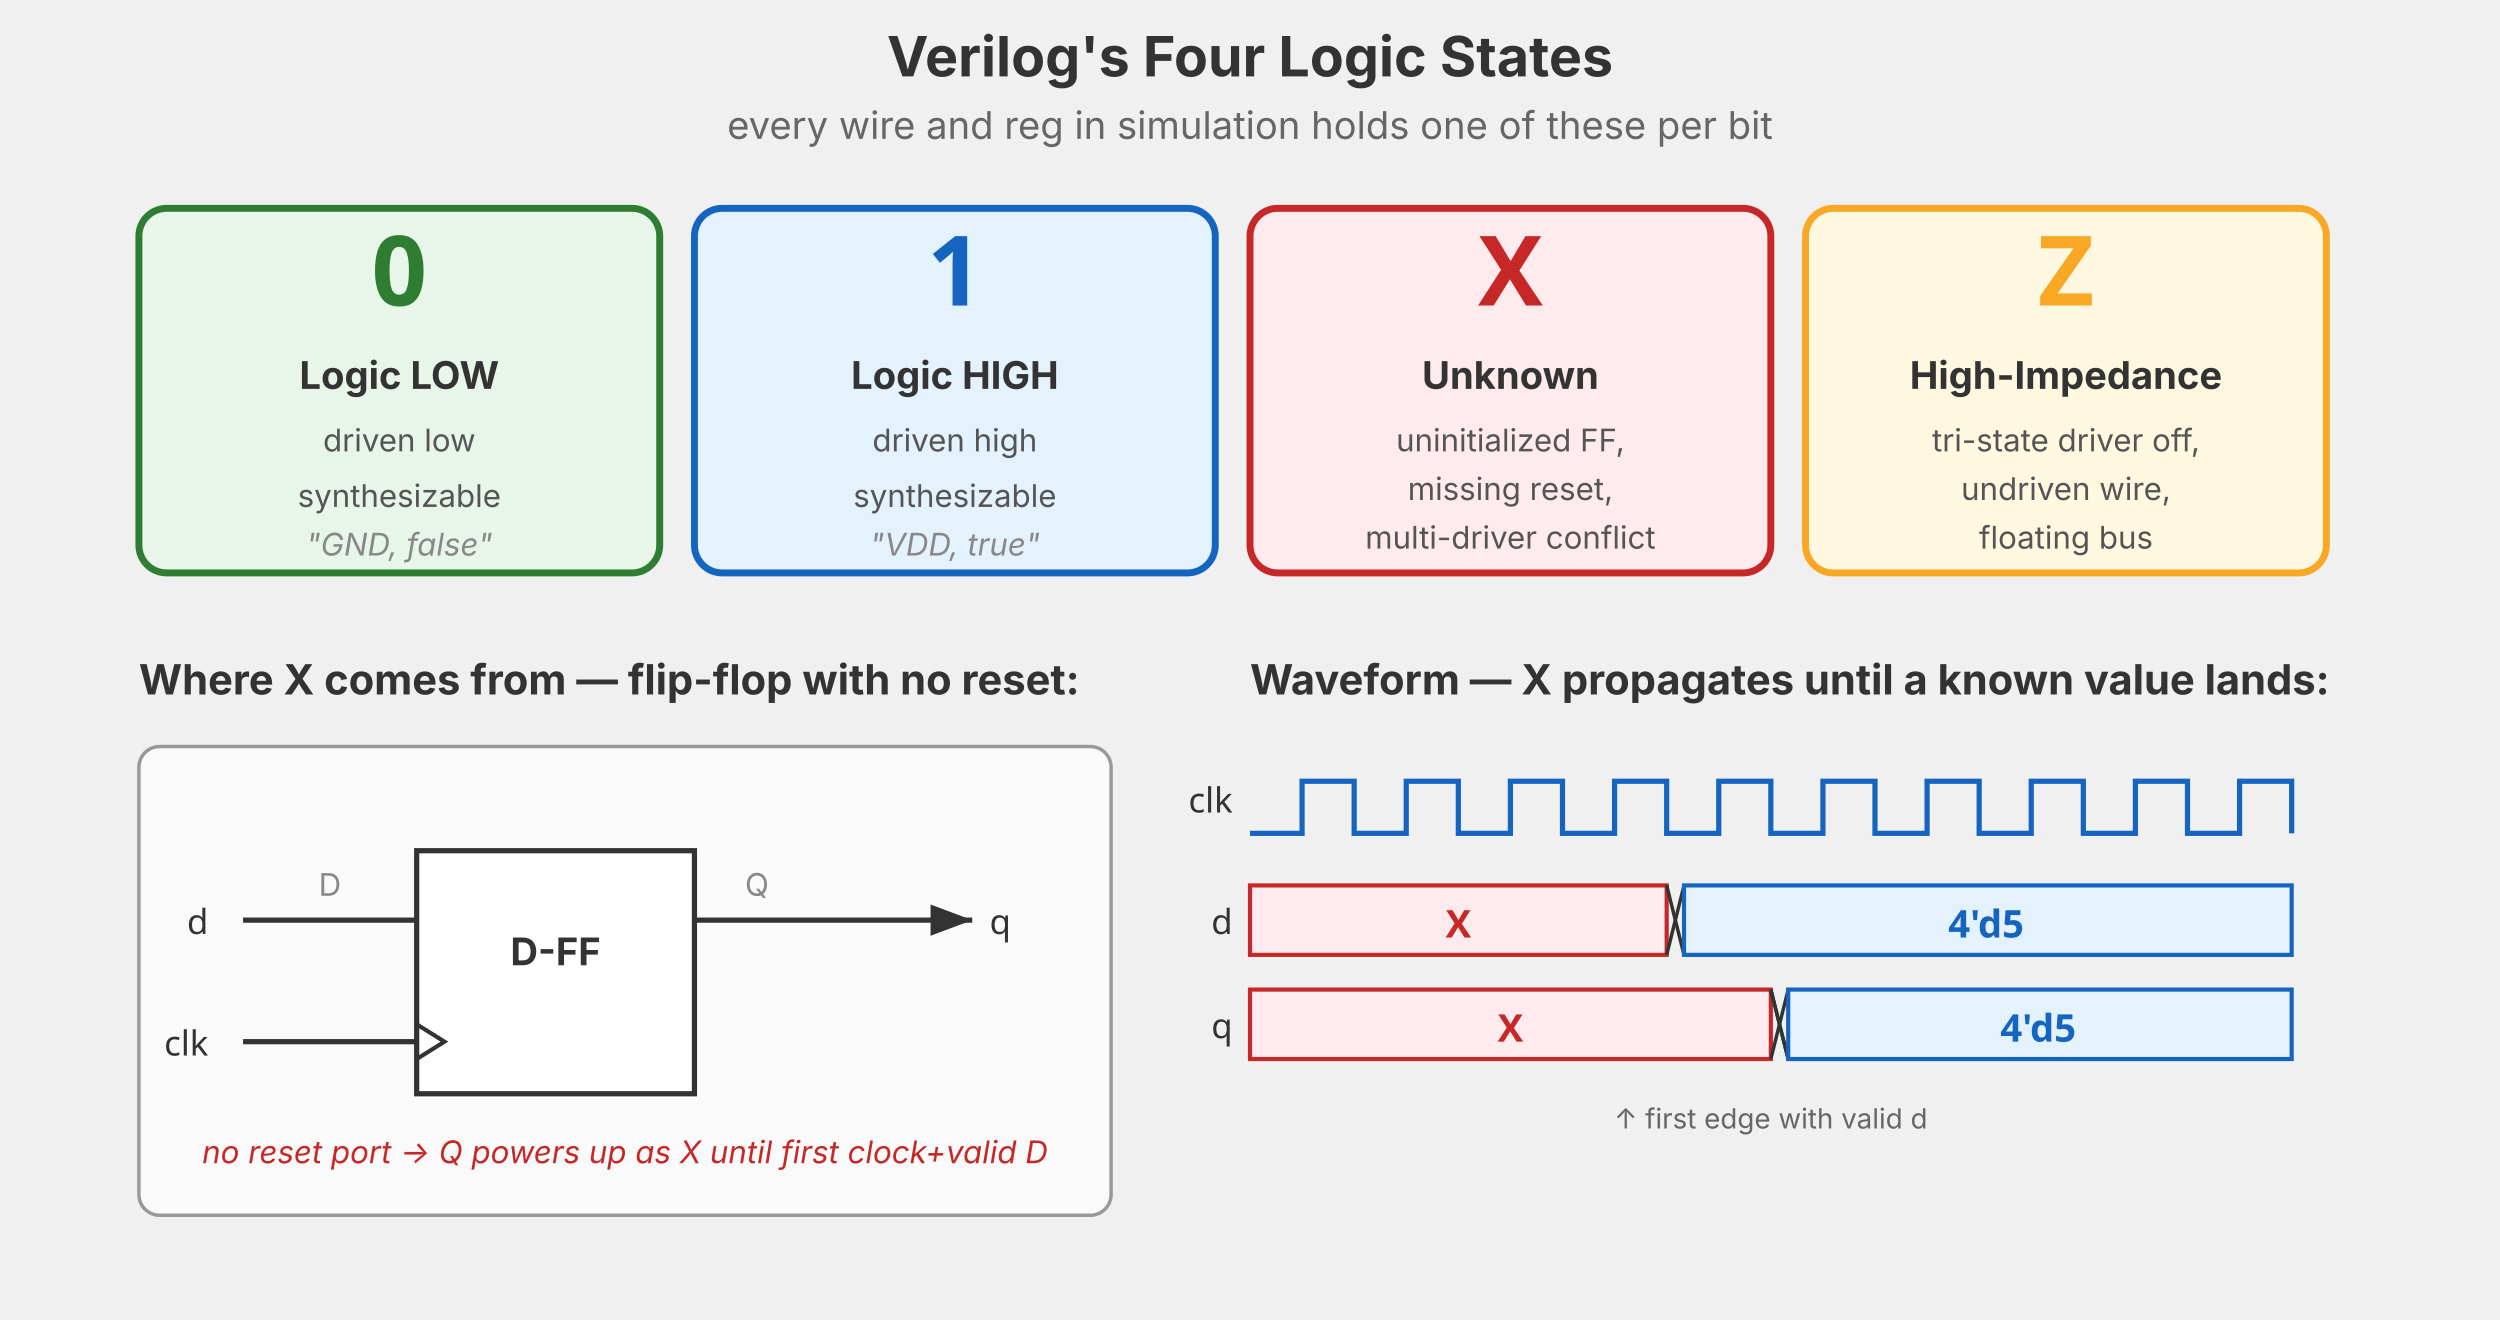
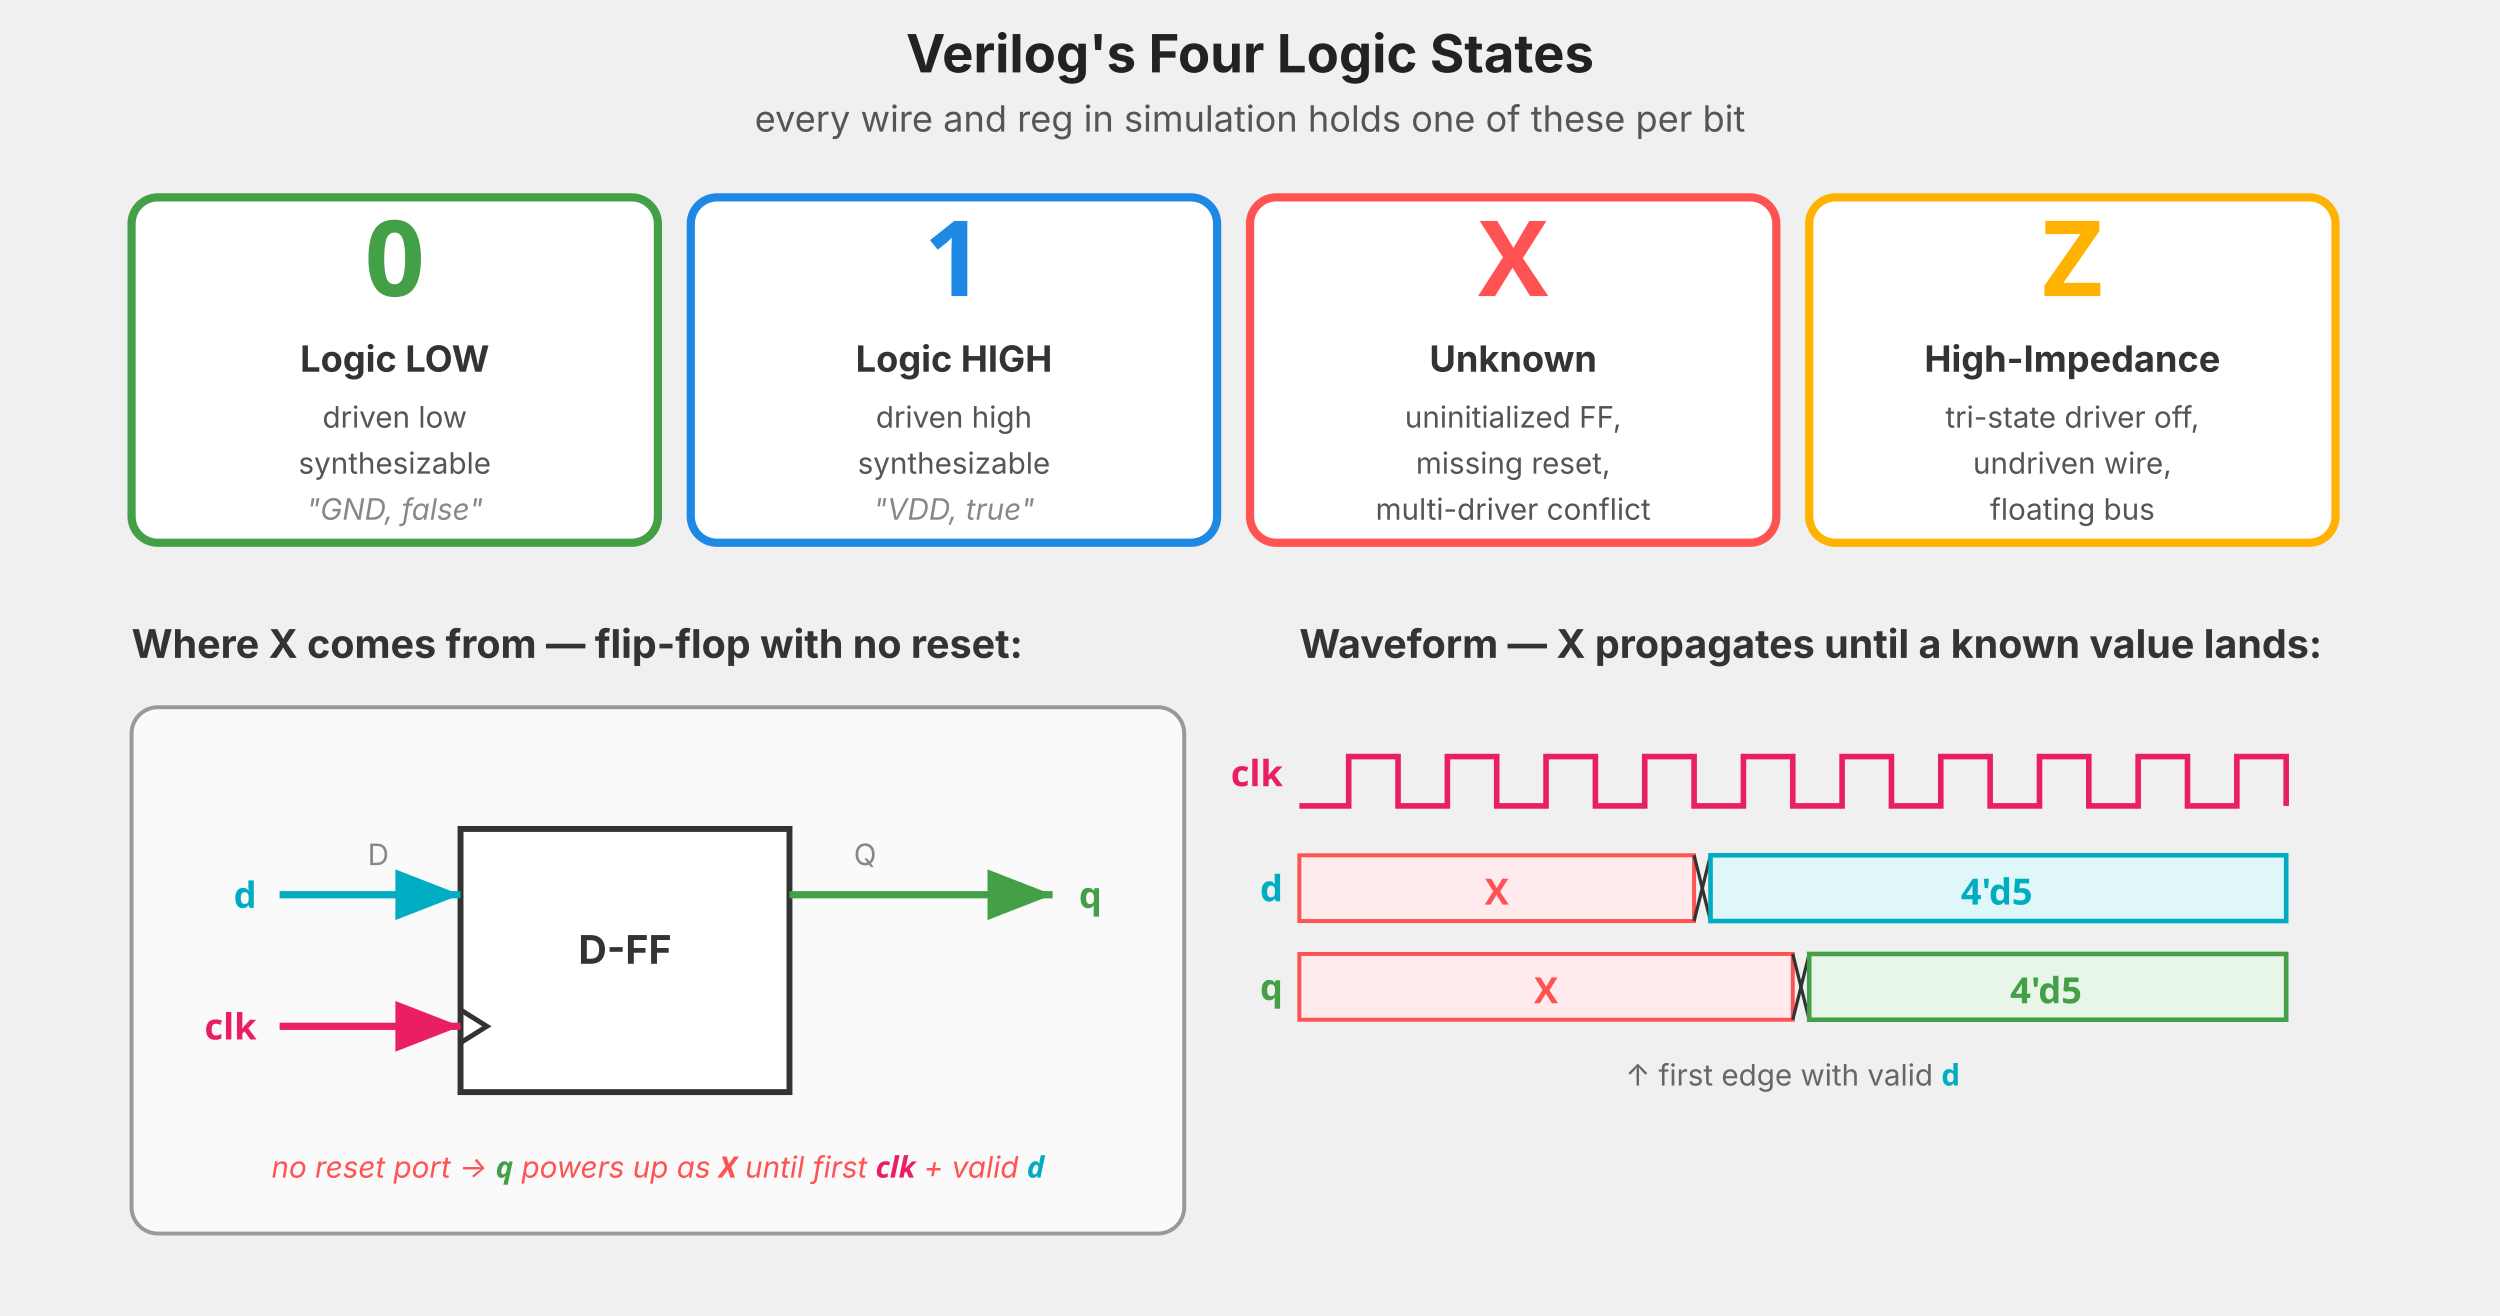
- <svg xmlns="http://www.w3.org/2000/svg" viewBox="0 0 720 380" font-family="Inter, sans-serif">
+ <svg xmlns="http://www.w3.org/2000/svg" viewBox="0 0 760 400" font-family="Inter, sans-serif">
  <defs>
    <marker id="arr" markerWidth="8" markerHeight="6" refX="8" refY="3" orient="auto">
      <path d="M0,0 L8,3 L0,6 Z" fill="#333" />
    </marker>
+     <marker id="arrCk" markerWidth="9" markerHeight="7" refX="9" refY="3.5" orient="auto">
+       <path d="M0,0 L9,3.5 L0,7 Z" fill="#E91E63" />
+     </marker>
+     <marker id="arrD" markerWidth="9" markerHeight="7" refX="9" refY="3.5" orient="auto">
+       <path d="M0,0 L9,3.5 L0,7 Z" fill="#00ACC1" />
+     </marker>
+     <marker id="arrQ" markerWidth="9" markerHeight="7" refX="9" refY="3.5" orient="auto">
+       <path d="M0,0 L9,3.5 L0,7 Z" fill="#43A047" />
+     </marker>
  </defs>
-   <text x="360" y="22" text-anchor="middle" font-size="16" font-weight="700" fill="#333">Verilog's Four Logic States</text>
-   <text x="360" y="40" text-anchor="middle" font-size="11" fill="#666">every wire and reg in simulation holds one of these per bit</text>
-   <rect x="40" y="60" width="150" height="105" rx="8" fill="#E8F5E9" stroke="#2E7D32" stroke-width="2" />
-   <text x="115" y="88" text-anchor="middle" font-size="28" font-weight="700" fill="#2E7D32" font-family="JetBrains Mono">0</text>
-   <text x="115" y="112" text-anchor="middle" font-size="11" font-weight="700" fill="#333">Logic LOW</text>
-   <text x="115" y="130" text-anchor="middle" font-size="9" fill="#555">driven low</text>
-   <text x="115" y="146" text-anchor="middle" font-size="9" fill="#555">synthesizable</text>
-   <text x="115" y="160" text-anchor="middle" font-size="9" font-style="italic" fill="#888">"GND, false"</text>
-   <rect x="200" y="60" width="150" height="105" rx="8" fill="#E3F2FD" stroke="#1565C0" stroke-width="2" />
-   <text x="275" y="88" text-anchor="middle" font-size="28" font-weight="700" fill="#1565C0" font-family="JetBrains Mono">1</text>
-   <text x="275" y="112" text-anchor="middle" font-size="11" font-weight="700" fill="#333">Logic HIGH</text>
-   <text x="275" y="130" text-anchor="middle" font-size="9" fill="#555">driven high</text>
-   <text x="275" y="146" text-anchor="middle" font-size="9" fill="#555">synthesizable</text>
-   <text x="275" y="160" text-anchor="middle" font-size="9" font-style="italic" fill="#888">"VDD, true"</text>
-   <rect x="360" y="60" width="150" height="105" rx="8" fill="#FFEBEE" stroke="#C62828" stroke-width="2" />
-   <text x="435" y="88" text-anchor="middle" font-size="28" font-weight="700" fill="#C62828" font-family="JetBrains Mono">X</text>
-   <text x="435" y="112" text-anchor="middle" font-size="11" font-weight="700" fill="#333">Unknown</text>
-   <text x="435" y="130" text-anchor="middle" font-size="9" fill="#555">uninitialized FF,</text>
-   <text x="435" y="144" text-anchor="middle" font-size="9" fill="#555">missing reset,</text>
-   <text x="435" y="158" text-anchor="middle" font-size="9" fill="#555">multi-driver conflict</text>
-   <rect x="520" y="60" width="150" height="105" rx="8" fill="#FFF8E1" stroke="#F9A825" stroke-width="2" />
-   <text x="595" y="88" text-anchor="middle" font-size="28" font-weight="700" fill="#F9A825" font-family="JetBrains Mono">Z</text>
-   <text x="595" y="112" text-anchor="middle" font-size="11" font-weight="700" fill="#333">High-Impedance</text>
-   <text x="595" y="130" text-anchor="middle" font-size="9" fill="#555">tri-state driver off,</text>
-   <text x="595" y="144" text-anchor="middle" font-size="9" fill="#555">undriven wire,</text>
-   <text x="595" y="158" text-anchor="middle" font-size="9" fill="#555">floating bus</text>
+   <text x="380" y="22" text-anchor="middle" font-size="16" font-weight="700" fill="#222">Verilog's Four Logic States</text>
+   <text x="380" y="40" text-anchor="middle" font-size="11" fill="#555">every wire and reg in simulation holds one of these per bit</text>
+   <rect x="40" y="60" width="160" height="105" rx="8" fill="#fff" stroke="#43A047" stroke-width="2.5" />
+   <text x="120" y="90" text-anchor="middle" font-size="32" font-weight="700" fill="#43A047" font-family="JetBrains Mono">0</text>
+   <text x="120" y="113" text-anchor="middle" font-size="11" font-weight="700" fill="#333">Logic LOW</text>
+   <text x="120" y="130" text-anchor="middle" font-size="9" fill="#555">driven low</text>
+   <text x="120" y="144" text-anchor="middle" font-size="9" fill="#555">synthesizable</text>
+   <text x="120" y="158" text-anchor="middle" font-size="9" font-style="italic" fill="#888">"GND, false"</text>
+   <rect x="210" y="60" width="160" height="105" rx="8" fill="#fff" stroke="#1E88E5" stroke-width="2.5" />
+   <text x="290" y="90" text-anchor="middle" font-size="32" font-weight="700" fill="#1E88E5" font-family="JetBrains Mono">1</text>
+   <text x="290" y="113" text-anchor="middle" font-size="11" font-weight="700" fill="#333">Logic HIGH</text>
+   <text x="290" y="130" text-anchor="middle" font-size="9" fill="#555">driven high</text>
+   <text x="290" y="144" text-anchor="middle" font-size="9" fill="#555">synthesizable</text>
+   <text x="290" y="158" text-anchor="middle" font-size="9" font-style="italic" fill="#888">"VDD, true"</text>
+   <rect x="380" y="60" width="160" height="105" rx="8" fill="#fff" stroke="#FF5252" stroke-width="2.5" />
+   <text x="460" y="90" text-anchor="middle" font-size="32" font-weight="700" fill="#FF5252" font-family="JetBrains Mono">X</text>
+   <text x="460" y="113" text-anchor="middle" font-size="11" font-weight="700" fill="#333">Unknown</text>
+   <text x="460" y="130" text-anchor="middle" font-size="9" fill="#555">uninitialized FF,</text>
+   <text x="460" y="144" text-anchor="middle" font-size="9" fill="#555">missing reset,</text>
+   <text x="460" y="158" text-anchor="middle" font-size="9" fill="#555">multi-driver conflict</text>
+   <rect x="550" y="60" width="160" height="105" rx="8" fill="#fff" stroke="#FFB300" stroke-width="2.5" />
+   <text x="630" y="90" text-anchor="middle" font-size="32" font-weight="700" fill="#FFB300" font-family="JetBrains Mono">Z</text>
+   <text x="630" y="113" text-anchor="middle" font-size="11" font-weight="700" fill="#333">High-Impedance</text>
+   <text x="630" y="130" text-anchor="middle" font-size="9" fill="#555">tri-state driver off,</text>
+   <text x="630" y="144" text-anchor="middle" font-size="9" fill="#555">undriven wire,</text>
+   <text x="630" y="158" text-anchor="middle" font-size="9" fill="#555">floating bus</text>
  <text x="40" y="200" font-size="12" font-weight="700" fill="#333">Where X comes from — flip-flop with no reset:</text>
-   <rect x="40" y="215" width="280" height="135" rx="6" fill="#FAFAFA" stroke="#999" stroke-width="1" />
-   <rect x="120" y="245" width="80" height="70" fill="#fff" stroke="#333" stroke-width="1.5" />
-   <text x="160" y="278" text-anchor="middle" font-size="11" font-weight="700" fill="#333">D-FF</text>
-   <line x1="70" y1="265" x2="120" y2="265" stroke="#333" stroke-width="1.5" />
-   <text x="60" y="269" text-anchor="end" font-size="10" fill="#333" font-family="JetBrains Mono">d</text>
-   <text x="95" y="258" text-anchor="middle" font-size="9" fill="#888">D</text>
-   <line x1="70" y1="300" x2="120" y2="300" stroke="#333" stroke-width="1.5" />
-   <text x="60" y="304" text-anchor="end" font-size="10" fill="#333" font-family="JetBrains Mono">clk</text>
-   <polyline points="120,295 128,300 120,305" fill="none" stroke="#333" stroke-width="1.2" />
-   <line x1="200" y1="265" x2="280" y2="265" stroke="#333" stroke-width="1.5" marker-end="url(#arr)" />
-   <text x="218" y="258" text-anchor="middle" font-size="9" fill="#888">Q</text>
-   <text x="285" y="269" font-size="10" fill="#333" font-family="JetBrains Mono">q</text>
-   <text x="180" y="335" text-anchor="middle" font-size="9" font-style="italic" fill="#C62828">no reset port → Q powers up as X until first clock+valid D</text>
-   <text x="360" y="200" font-size="12" font-weight="700" fill="#333">Waveform — X propagates until a known value lands:</text>
-   <g transform="translate(360,220)">
-     <text x="-5" y="14" text-anchor="end" font-size="10" font-family="JetBrains Mono" fill="#333">clk</text>
-     <polyline points="0,20 15,20 15,5 30,5 30,20 45,20 45,5 60,5 60,20 75,20 75,5 90,5 90,20 105,20 105,5 120,5 120,20 135,20 135,5 150,5 150,20 165,20 165,5 180,5 180,20 195,20 195,5 210,5 210,20 225,20 225,5 240,5 240,20 255,20 255,5 270,5 270,20 285,20 285,5 300,5 300,20" fill="none" stroke="#1565C0" stroke-width="1.5" />
-     <text x="-5" y="49" text-anchor="end" font-size="10" font-family="JetBrains Mono" fill="#333">d</text>
-     <rect x="0" y="35" width="120" height="20" fill="#FFEBEE" stroke="#C62828" stroke-width="1.2" />
-     <text x="60" y="50" text-anchor="middle" font-size="11" font-weight="700" fill="#C62828" font-family="JetBrains Mono">X</text>
+   <rect x="40" y="215" width="320" height="160" rx="8" fill="#FAFAFA" stroke="#999" stroke-width="1.2" />
+   <rect x="140" y="252" width="100" height="80" fill="#fff" stroke="#333" stroke-width="1.8" />
+   <text x="190" y="293" text-anchor="middle" font-size="12" font-weight="700" fill="#333">D-FF</text>
+   <line x1="85" y1="272" x2="140" y2="272" stroke="#00ACC1" stroke-width="2.2" marker-end="url(#arrD)" />
+   <text x="78" y="276" text-anchor="end" font-size="11" fill="#00ACC1" font-weight="700" font-family="JetBrains Mono">d</text>
+   <text x="115" y="263" text-anchor="middle" font-size="9" fill="#888">D</text>
+   <line x1="85" y1="312" x2="140" y2="312" stroke="#E91E63" stroke-width="2.2" marker-end="url(#arrCk)" />
+   <text x="78" y="316" text-anchor="end" font-size="11" fill="#E91E63" font-weight="700" font-family="JetBrains Mono">clk</text>
+   <polyline points="140,307 148,312 140,317" fill="none" stroke="#333" stroke-width="1.5" />
+   <line x1="240" y1="272" x2="320" y2="272" stroke="#43A047" stroke-width="2.2" marker-end="url(#arrQ)" />
+   <text x="263" y="263" text-anchor="middle" font-size="9" fill="#888">Q</text>
+   <text x="328" y="276" font-size="11" fill="#43A047" font-weight="700" font-family="JetBrains Mono">q</text>
+   <text x="200" y="358" text-anchor="middle" font-size="9" font-style="italic" fill="#FF5252">no reset port → <tspan fill="#43A047" font-weight="700" font-family="JetBrains Mono">q</tspan> powers up as <tspan fill="#FF5252" font-weight="700" font-family="JetBrains Mono">X</tspan> until first <tspan fill="#E91E63" font-weight="700" font-family="JetBrains Mono">clk</tspan> + valid <tspan fill="#00ACC1" font-weight="700" font-family="JetBrains Mono">d</tspan>
+   </text>
+   <text x="395" y="200" font-size="12" font-weight="700" fill="#333">Waveform — X propagates until a known value lands:</text>
+   <g transform="translate(395,225)">
+     <text x="-5" y="14" text-anchor="end" font-size="11" font-weight="700" font-family="JetBrains Mono" fill="#E91E63">clk</text>
+     <polyline points="0,20 15,20 15,5 30,5 30,20 45,20 45,5 60,5 60,20 75,20 75,5 90,5 90,20 105,20 105,5 120,5 120,20 135,20 135,5 150,5 150,20 165,20 165,5 180,5 180,20 195,20 195,5 210,5 210,20 225,20 225,5 240,5 240,20 255,20 255,5 270,5 270,20 285,20 285,5 300,5 300,20" fill="none" stroke="#E91E63" stroke-width="1.7" />
+     <text x="-5" y="49" text-anchor="end" font-size="11" font-weight="700" font-family="JetBrains Mono" fill="#00ACC1">d</text>
+     <rect x="0" y="35" width="120" height="20" fill="#FFEBEE" stroke="#FF5252" stroke-width="1.2" />
+     <text x="60" y="50" text-anchor="middle" font-size="11" font-weight="700" fill="#FF5252" font-family="JetBrains Mono">X</text>
    <line x1="120" y1="35" x2="125" y2="55" stroke="#333" />
    <line x1="120" y1="55" x2="125" y2="35" stroke="#333" />
-     <rect x="125" y="35" width="175" height="20" fill="#E3F2FD" stroke="#1565C0" stroke-width="1.2" />
-     <text x="212" y="50" text-anchor="middle" font-size="11" font-weight="700" fill="#1565C0" font-family="JetBrains Mono">4'd5</text>
-     <text x="-5" y="79" text-anchor="end" font-size="10" font-family="JetBrains Mono" fill="#333">q</text>
-     <rect x="0" y="65" width="150" height="20" fill="#FFEBEE" stroke="#C62828" stroke-width="1.2" />
-     <text x="75" y="80" text-anchor="middle" font-size="11" font-weight="700" fill="#C62828" font-family="JetBrains Mono">X</text>
-     <line x1="150" y1="65" x2="155" y2="85" stroke="#333" />
+     <rect x="125" y="35" width="175" height="20" fill="#E0F7FA" stroke="#00ACC1" stroke-width="1.4" />
+     <text x="212" y="50" text-anchor="middle" font-size="11" font-weight="700" fill="#00ACC1" font-family="JetBrains Mono">4'd5</text>
+     <text x="-5" y="79" text-anchor="end" font-size="11" font-weight="700" font-family="JetBrains Mono" fill="#43A047">q</text>
+     <rect x="0" y="65" width="150" height="20" fill="#FFEBEE" stroke="#FF5252" stroke-width="1.2" />
+     <text x="75" y="80" text-anchor="middle" font-size="11" font-weight="700" fill="#FF5252" font-family="JetBrains Mono">X</text>
    <line x1="150" y1="65" x2="155" y2="85" stroke="#333" />
    <line x1="150" y1="85" x2="155" y2="65" stroke="#333" />
-     <rect x="155" y="65" width="145" height="20" fill="#E3F2FD" stroke="#1565C0" stroke-width="1.2" />
-     <text x="227" y="80" text-anchor="middle" font-size="11" font-weight="700" fill="#1565C0" font-family="JetBrains Mono">4'd5</text>
-     <text x="150" y="105" text-anchor="middle" font-size="8" fill="#666">↑ first edge with valid d</text>
+     <rect x="155" y="65" width="145" height="20" fill="#E8F5E9" stroke="#43A047" stroke-width="1.4" />
+     <text x="227" y="80" text-anchor="middle" font-size="11" font-weight="700" fill="#43A047" font-family="JetBrains Mono">4'd5</text>
+     <text x="150" y="105" text-anchor="middle" font-size="9" fill="#666">↑ first edge with valid <tspan fill="#00ACC1" font-weight="700" font-family="JetBrains Mono">d</tspan>
+     </text>
  </g>
</svg>
